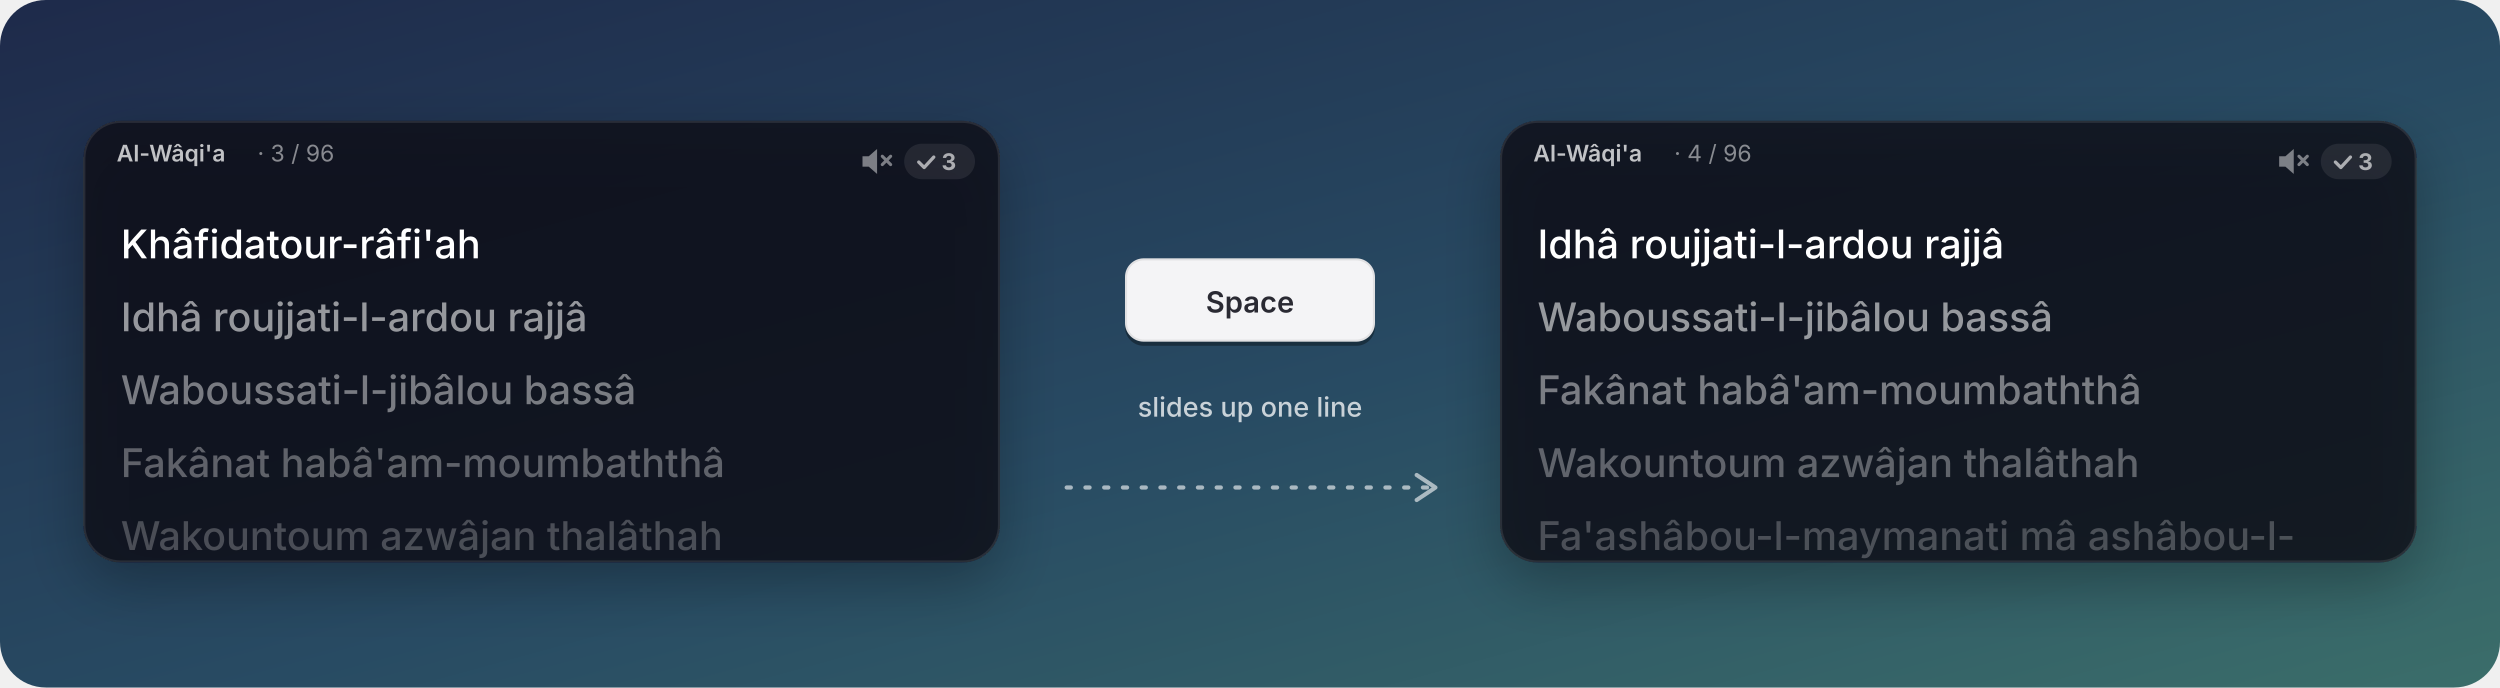
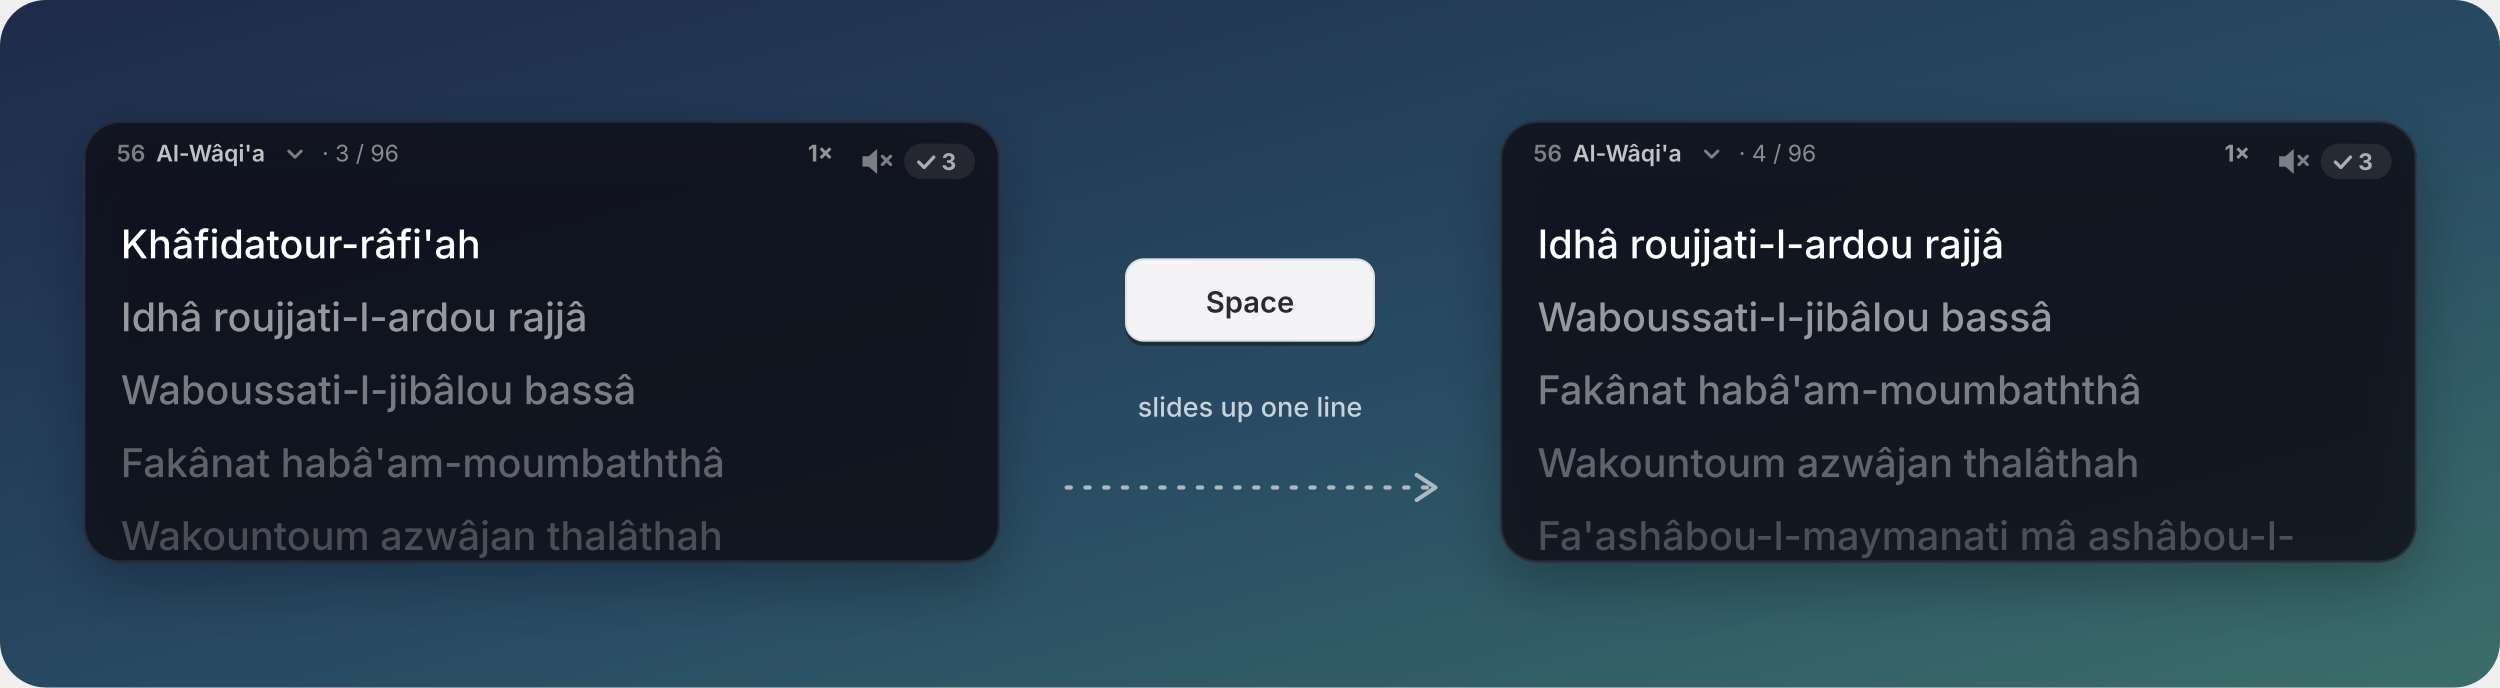
<svg xmlns="http://www.w3.org/2000/svg" width="1200" height="330" viewBox="0 0 1200 330" role="img" aria-label="Pressing Space slides the text up by one ayah: the next ayah becomes white at the top and the following ones stay grey.">
  <defs>
    <linearGradient id="wall" x1="0" y1="0" x2="1" y2="1">
      <stop offset="0" stop-color="#1e2a4a" />
      <stop offset="0.55" stop-color="#284b63" />
      <stop offset="1" stop-color="#3b6e6a" />
    </linearGradient>
    <radialGradient id="glow" cx="0.78" cy="0.18" r="0.6">
      <stop offset="0" stop-color="#f6d98b" stop-opacity="0.22" />
      <stop offset="1" stop-color="#f6d98b" stop-opacity="0" />
    </radialGradient>
    <linearGradient id="gold" x1="0" y1="0" x2="1" y2="1">
      <stop offset="0" stop-color="#f6d98b" />
      <stop offset="1" stop-color="#d9a441" />
    </linearGradient>
    <filter id="shadow" x="-20%" y="-20%" width="140%" height="160%">
      <feDropShadow dx="0" dy="10" stdDeviation="14" flood-color="#000" flood-opacity="0.35" />
    </filter>
    <filter id="blur" x="-5%" y="-20%" width="110%" height="140%">
      <feGaussianBlur stdDeviation="5" />
    </filter>
    <style>
    text { font-family: Inter, 'Adwaita Sans', Cantarell, 'Segoe UI', system-ui, sans-serif; }
    .mono { font-family: 'Adwaita Mono', 'JetBrains Mono', 'DejaVu Sans Mono', monospace; }
  </style>
  </defs>
  <rect width="1200" height="330" rx="22" fill="url(#wall)" />
  <g transform="translate(40,58) scale(1.0)">
    <rect width="440" height="212" rx="18" fill="#101014" fill-opacity="0.80" filter="url(#shadow)" />
    <rect x="0.5" y="0.5" width="439" height="211" rx="17.5" fill="none" stroke="#fff" stroke-opacity="0.10" />
    <clipPath id="clip4058">
      <rect x="0" y="36" width="440" height="176" />
    </clipPath>
-     <text x="16" y="19.5" font-size="11" font-weight="600" fill="#fff" fill-opacity="0.74" text-anchor="start">Al-Wâqi'a</text>
-     <text x="83.6" y="19.5" font-size="11" font-weight="400" fill="#fff" fill-opacity="0.5" text-anchor="start">·  3 / 96</text>
+     <text x="16" y="19.5" font-size="11" font-weight="600" fill="#fff" fill-opacity="0.45" text-anchor="start">56</text>
+     <text x="35" y="19.5" font-size="11" font-weight="600" fill="#fff" fill-opacity="0.74" text-anchor="start">Al-Wâqi'a</text>
+     <path d="M98.6 14.5l3 3 3-3" fill="none" stroke="#fff" stroke-opacity="0.45" stroke-width="1.4" stroke-linecap="round" stroke-linejoin="round" />
+     <text x="114.6" y="19.5" font-size="11" font-weight="400" fill="#fff" fill-opacity="0.5" text-anchor="start">·  3 / 96</text>
+     <text x="360" y="19.5" font-size="11" font-weight="700" fill="#fff" fill-opacity="0.55" text-anchor="end">1×</text>
    <g transform="translate(374,12.5)" fill="#fff" fill-opacity="0.45" stroke="#fff" stroke-opacity="0.45">
      <path d="M0 4.5h3l4-3.5v12l-4-3.5H0z" stroke="none" />
      <path d="M9.5 4.5l4 4m0-4l-4 4" fill="none" stroke-width="1.5" stroke-linecap="round" />
    </g>
    <rect x="394" y="11" width="34" height="17" rx="8.5" fill="#ffffff" fill-opacity="0.08" />
    <path d="M401 19.8l2.6 2.6 4.6-5" fill="none" stroke="#ffffff" stroke-opacity="0.62" stroke-width="1.6" stroke-linecap="round" stroke-linejoin="round" />
    <text x="419" y="23.6" font-size="11" font-weight="700" fill="#ffffff" fill-opacity="0.62" text-anchor="end">3</text>
    <g clip-path="url(#clip4058)">
      <text x="18" y="66" font-size="19" font-weight="500" fill="#fff" fill-opacity="1" text-anchor="start">Khâfidatour-râfi'ah</text>
      <text x="18" y="101" font-size="19" font-weight="500" fill="#fff" fill-opacity="0.56" text-anchor="start">Idhâ roujjati-l-ardou rajjâ</text>
      <text x="18" y="136" font-size="19" font-weight="500" fill="#fff" fill-opacity="0.44" text-anchor="start">Waboussati-l-jibâlou bassâ</text>
      <text x="18" y="171" font-size="19" font-weight="500" fill="#fff" fill-opacity="0.33" text-anchor="start">Fakânat habâ'am-moumbaththâ</text>
      <text x="18" y="206" font-size="19" font-weight="500" fill="#fff" fill-opacity="0.24" text-anchor="start">Wakountoum azwâjan thalâthah</text>
      <text x="18" y="241" font-size="19" font-weight="500" fill="#fff" fill-opacity="0.24" text-anchor="start">Fa'ashâbou-l-maymanati mâ ashâbou-l-</text>
      <text x="18" y="264" font-size="19" font-weight="500" fill="#fff" fill-opacity="0.24" text-anchor="start">maymanah</text>
    </g>
  </g>
  <g transform="translate(720,58) scale(1.0)">
    <rect width="440" height="212" rx="18" fill="#101014" fill-opacity="0.80" filter="url(#shadow)" />
    <rect x="0.5" y="0.5" width="439" height="211" rx="17.5" fill="none" stroke="#fff" stroke-opacity="0.10" />
    <clipPath id="clip72058">
      <rect x="0" y="36" width="440" height="176" />
    </clipPath>
-     <text x="16" y="19.5" font-size="11" font-weight="600" fill="#fff" fill-opacity="0.74" text-anchor="start">Al-Wâqi'a</text>
-     <text x="83.6" y="19.5" font-size="11" font-weight="400" fill="#fff" fill-opacity="0.5" text-anchor="start">·  4 / 96</text>
+     <text x="16" y="19.5" font-size="11" font-weight="600" fill="#fff" fill-opacity="0.45" text-anchor="start">56</text>
+     <text x="35" y="19.5" font-size="11" font-weight="600" fill="#fff" fill-opacity="0.74" text-anchor="start">Al-Wâqi'a</text>
+     <path d="M98.6 14.5l3 3 3-3" fill="none" stroke="#fff" stroke-opacity="0.45" stroke-width="1.4" stroke-linecap="round" stroke-linejoin="round" />
+     <text x="114.6" y="19.5" font-size="11" font-weight="400" fill="#fff" fill-opacity="0.5" text-anchor="start">·  4 / 96</text>
+     <text x="360" y="19.5" font-size="11" font-weight="700" fill="#fff" fill-opacity="0.55" text-anchor="end">1×</text>
    <g transform="translate(374,12.5)" fill="#fff" fill-opacity="0.45" stroke="#fff" stroke-opacity="0.45">
      <path d="M0 4.5h3l4-3.5v12l-4-3.5H0z" stroke="none" />
      <path d="M9.5 4.5l4 4m0-4l-4 4" fill="none" stroke-width="1.5" stroke-linecap="round" />
    </g>
    <rect x="394" y="11" width="34" height="17" rx="8.5" fill="#ffffff" fill-opacity="0.08" />
    <path d="M401 19.8l2.6 2.6 4.6-5" fill="none" stroke="#ffffff" stroke-opacity="0.62" stroke-width="1.6" stroke-linecap="round" stroke-linejoin="round" />
    <text x="419" y="23.6" font-size="11" font-weight="700" fill="#ffffff" fill-opacity="0.62" text-anchor="end">3</text>
    <g clip-path="url(#clip72058)">
      <text x="18" y="66" font-size="19" font-weight="500" fill="#fff" fill-opacity="1" text-anchor="start">Idhâ roujjati-l-ardou rajjâ</text>
      <text x="18" y="101" font-size="19" font-weight="500" fill="#fff" fill-opacity="0.56" text-anchor="start">Waboussati-l-jibâlou bassâ</text>
      <text x="18" y="136" font-size="19" font-weight="500" fill="#fff" fill-opacity="0.44" text-anchor="start">Fakânat habâ'am-moumbaththâ</text>
      <text x="18" y="171" font-size="19" font-weight="500" fill="#fff" fill-opacity="0.33" text-anchor="start">Wakountoum azwâjan thalâthah</text>
      <text x="18" y="206" font-size="19" font-weight="500" fill="#fff" fill-opacity="0.24" text-anchor="start">Fa'ashâbou-l-maymanati mâ ashâbou-l-</text>
      <text x="18" y="229" font-size="19" font-weight="500" fill="#fff" fill-opacity="0.24" text-anchor="start">maymanah</text>
      <text x="18" y="264" font-size="19" font-weight="500" fill="#fff" fill-opacity="0.24" text-anchor="start">Wa'ashâbou-l-mach'amati mâ ashâbou-l-</text>
      <text x="18" y="287" font-size="19" font-weight="500" fill="#fff" fill-opacity="0.24" text-anchor="start">mach'amah</text>
    </g>
  </g>
  <g transform="translate(540,122)">
    <rect x="0" y="4" width="120" height="40" rx="9" fill="#000" fill-opacity="0.35" />
    <rect x="0" y="2" width="120" height="40" rx="9" fill="#f4f4f6" />
    <rect x="0.5" y="2.5" width="119" height="39" rx="8.5" fill="none" stroke="#000" stroke-opacity="0.08" />
    <text x="60.0" y="28" font-size="14" font-weight="600" fill="#2a2a33" fill-opacity="1" text-anchor="middle">Space</text>
  </g>
  <path d="M512 234h176" stroke="#fff" stroke-opacity="0.6" stroke-width="2" stroke-dasharray="2 7" stroke-linecap="round" />
  <path d="M680 228l9 6-9 6" fill="none" stroke="#fff" stroke-opacity="0.6" stroke-width="2" stroke-linecap="round" stroke-linejoin="round" />
  <text x="600" y="200" font-size="13" font-weight="500" fill="#fff" fill-opacity="0.75" text-anchor="middle">slides up one line</text>
</svg>
